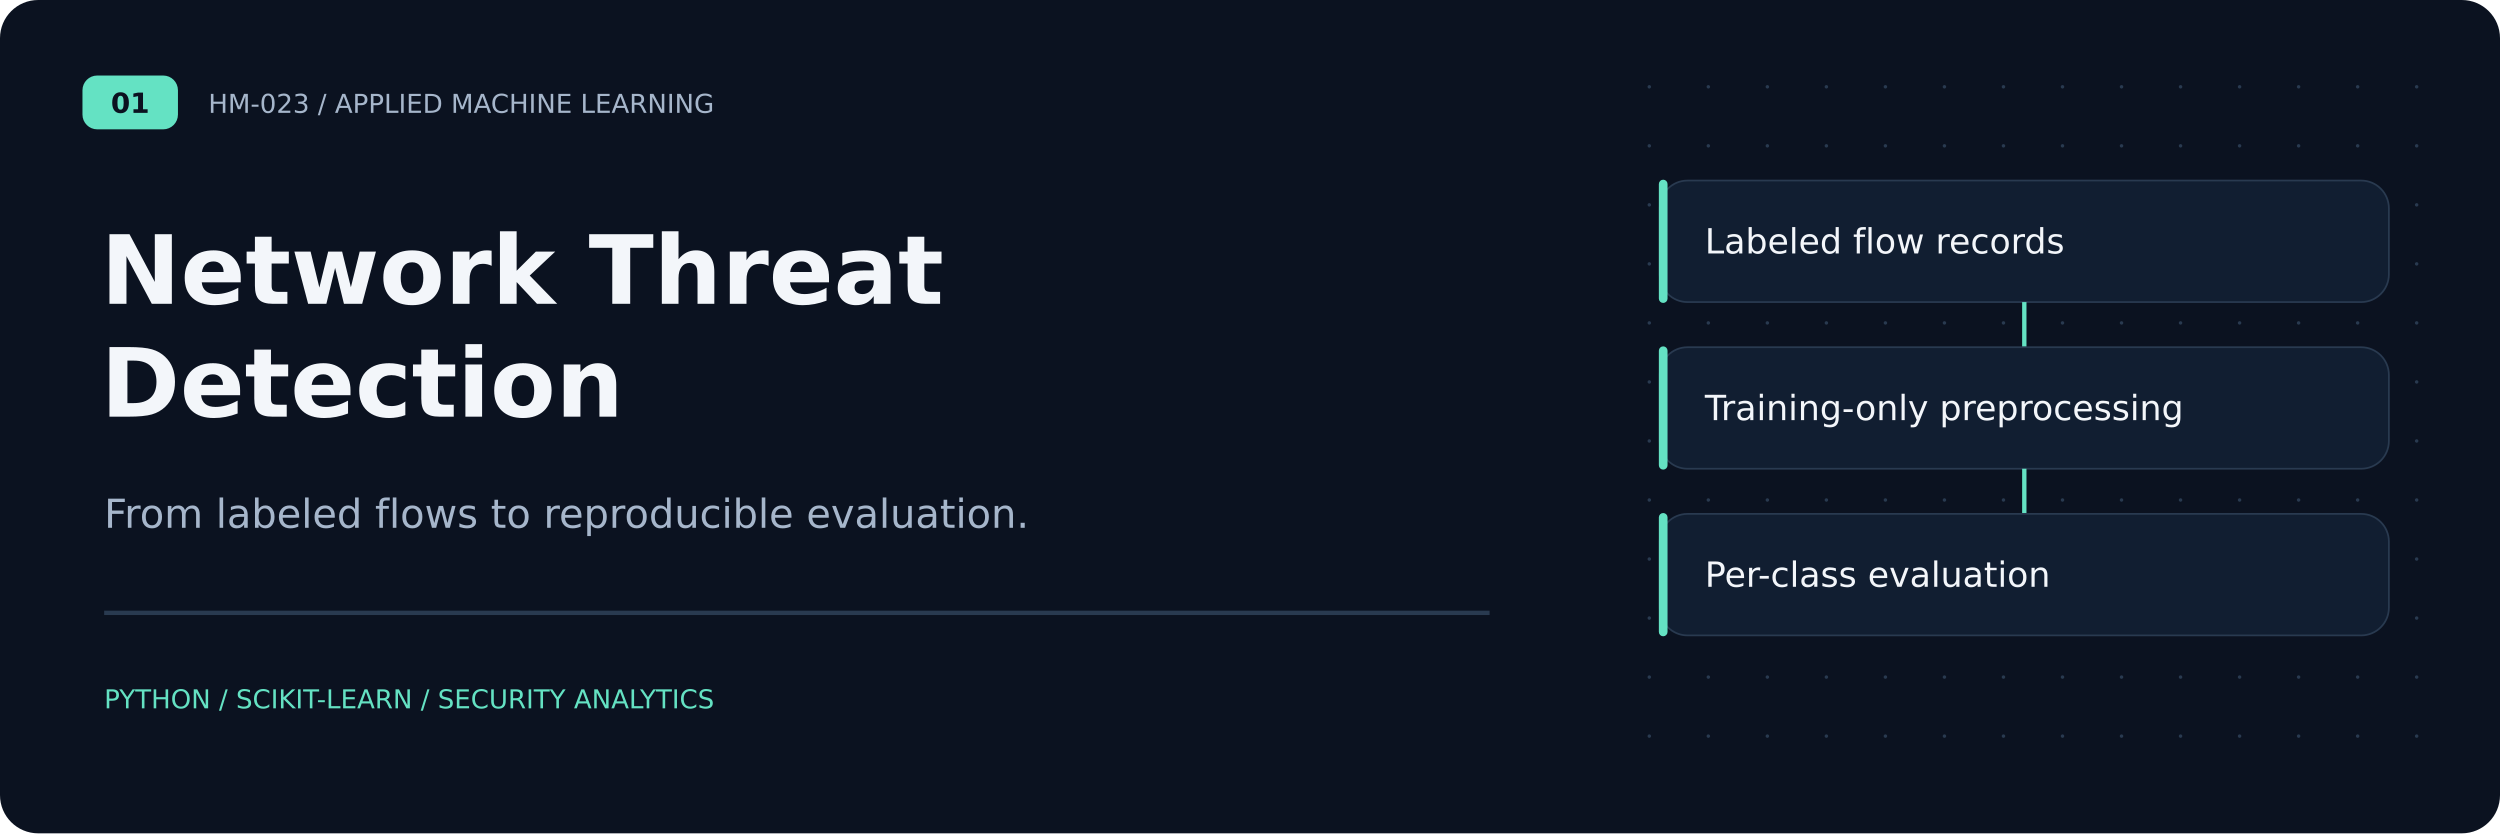
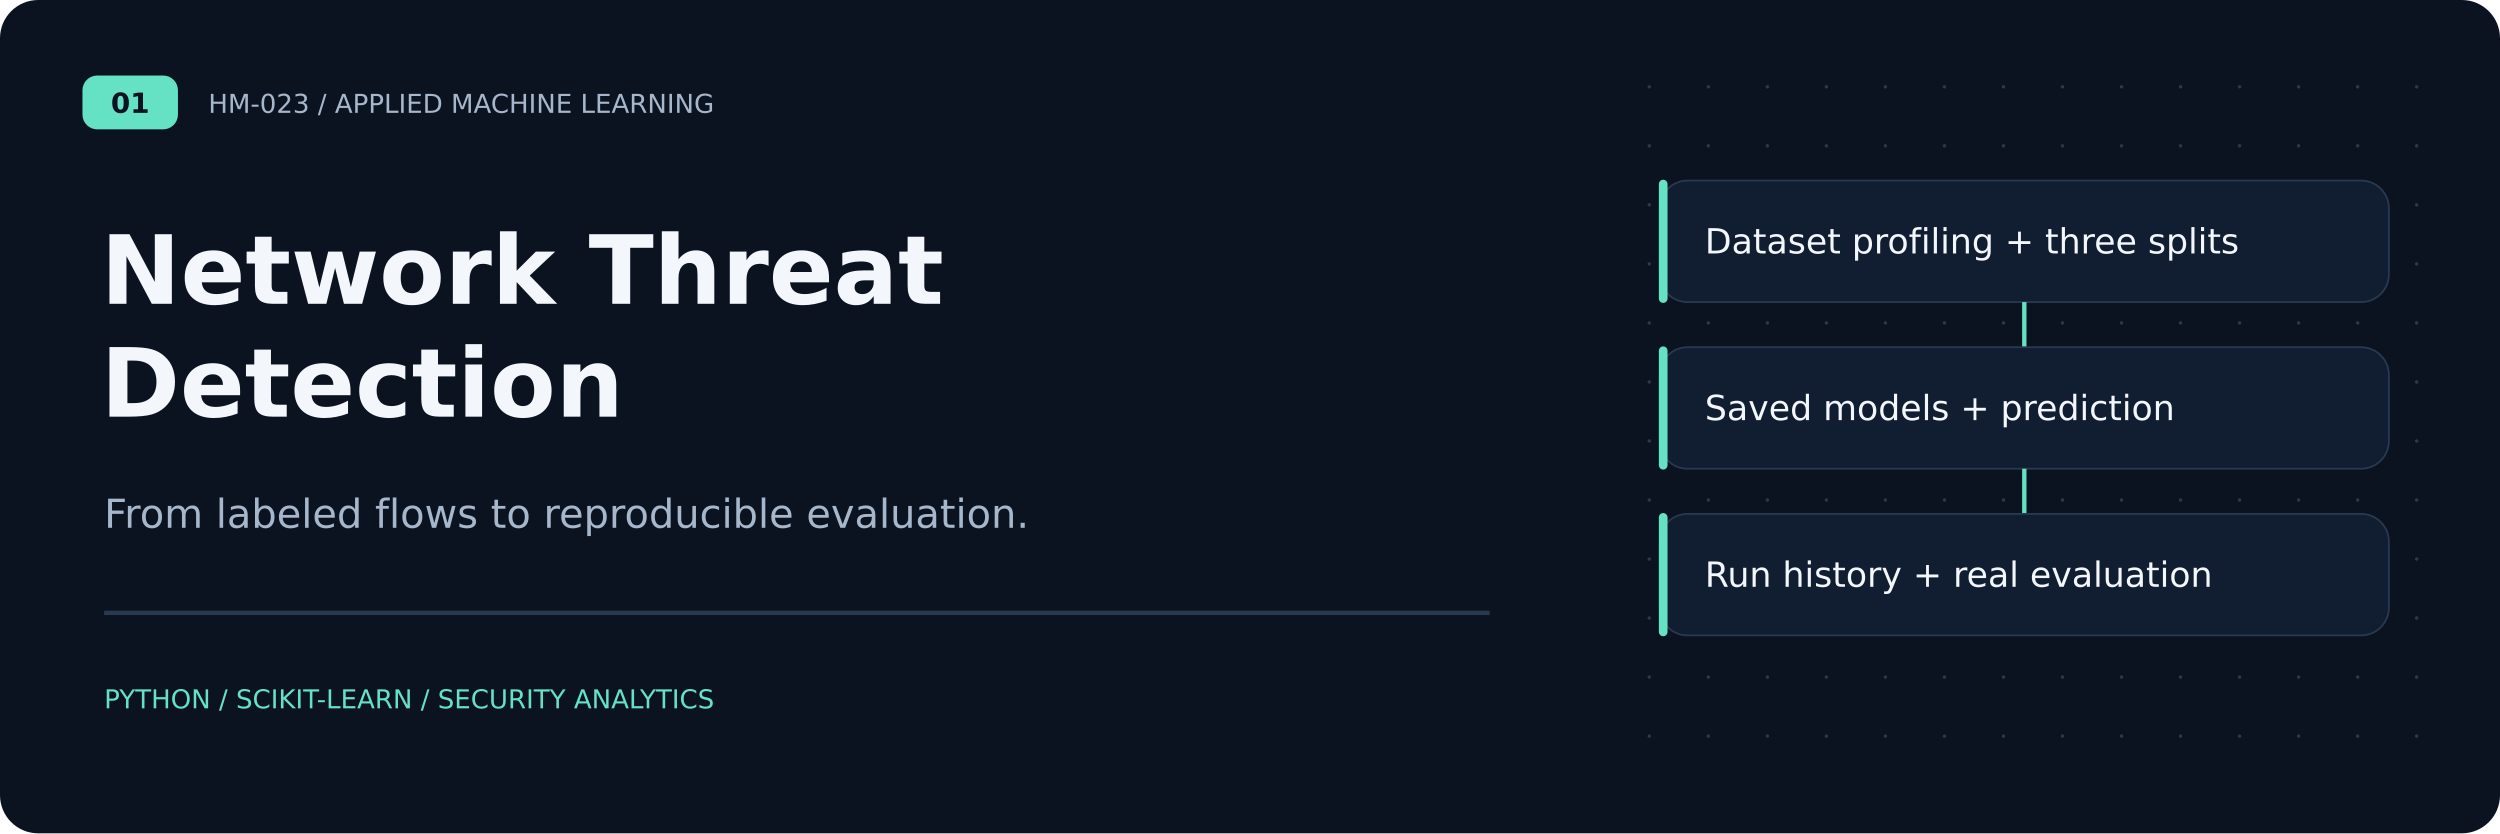
<svg xmlns="http://www.w3.org/2000/svg" width="1440" height="480" viewBox="0 0 1440 480" role="img" aria-labelledby="title">
  <rect width="1440" height="480" rx="22" fill="#0B1220" />
  <circle cx="950" cy="50" r="1" fill="#293A50" />
  <circle cx="950" cy="84" r="1" fill="#293A50" />
  <circle cx="950" cy="118" r="1" fill="#293A50" />
  <circle cx="950" cy="152" r="1" fill="#293A50" />
  <circle cx="950" cy="186" r="1" fill="#293A50" />
  <circle cx="950" cy="220" r="1" fill="#293A50" />
  <circle cx="950" cy="254" r="1" fill="#293A50" />
  <circle cx="950" cy="288" r="1" fill="#293A50" />
  <circle cx="950" cy="322" r="1" fill="#293A50" />
  <circle cx="950" cy="356" r="1" fill="#293A50" />
  <circle cx="950" cy="390" r="1" fill="#293A50" />
  <circle cx="950" cy="424" r="1" fill="#293A50" />
  <circle cx="984" cy="50" r="1" fill="#293A50" />
  <circle cx="984" cy="84" r="1" fill="#293A50" />
  <circle cx="984" cy="118" r="1" fill="#293A50" />
  <circle cx="984" cy="152" r="1" fill="#293A50" />
  <circle cx="984" cy="186" r="1" fill="#293A50" />
  <circle cx="984" cy="220" r="1" fill="#293A50" />
  <circle cx="984" cy="254" r="1" fill="#293A50" />
  <circle cx="984" cy="288" r="1" fill="#293A50" />
  <circle cx="984" cy="322" r="1" fill="#293A50" />
  <circle cx="984" cy="356" r="1" fill="#293A50" />
  <circle cx="984" cy="390" r="1" fill="#293A50" />
  <circle cx="984" cy="424" r="1" fill="#293A50" />
  <circle cx="1018" cy="50" r="1" fill="#293A50" />
  <circle cx="1018" cy="84" r="1" fill="#293A50" />
  <circle cx="1018" cy="118" r="1" fill="#293A50" />
  <circle cx="1018" cy="152" r="1" fill="#293A50" />
  <circle cx="1018" cy="186" r="1" fill="#293A50" />
  <circle cx="1018" cy="220" r="1" fill="#293A50" />
  <circle cx="1018" cy="254" r="1" fill="#293A50" />
  <circle cx="1018" cy="288" r="1" fill="#293A50" />
  <circle cx="1018" cy="322" r="1" fill="#293A50" />
  <circle cx="1018" cy="356" r="1" fill="#293A50" />
  <circle cx="1018" cy="390" r="1" fill="#293A50" />
  <circle cx="1018" cy="424" r="1" fill="#293A50" />
  <circle cx="1052" cy="50" r="1" fill="#293A50" />
  <circle cx="1052" cy="84" r="1" fill="#293A50" />
  <circle cx="1052" cy="118" r="1" fill="#293A50" />
  <circle cx="1052" cy="152" r="1" fill="#293A50" />
  <circle cx="1052" cy="186" r="1" fill="#293A50" />
  <circle cx="1052" cy="220" r="1" fill="#293A50" />
  <circle cx="1052" cy="254" r="1" fill="#293A50" />
  <circle cx="1052" cy="288" r="1" fill="#293A50" />
  <circle cx="1052" cy="322" r="1" fill="#293A50" />
  <circle cx="1052" cy="356" r="1" fill="#293A50" />
  <circle cx="1052" cy="390" r="1" fill="#293A50" />
  <circle cx="1052" cy="424" r="1" fill="#293A50" />
  <circle cx="1086" cy="50" r="1" fill="#293A50" />
  <circle cx="1086" cy="84" r="1" fill="#293A50" />
  <circle cx="1086" cy="118" r="1" fill="#293A50" />
  <circle cx="1086" cy="152" r="1" fill="#293A50" />
  <circle cx="1086" cy="186" r="1" fill="#293A50" />
  <circle cx="1086" cy="220" r="1" fill="#293A50" />
  <circle cx="1086" cy="254" r="1" fill="#293A50" />
  <circle cx="1086" cy="288" r="1" fill="#293A50" />
  <circle cx="1086" cy="322" r="1" fill="#293A50" />
  <circle cx="1086" cy="356" r="1" fill="#293A50" />
  <circle cx="1086" cy="390" r="1" fill="#293A50" />
  <circle cx="1086" cy="424" r="1" fill="#293A50" />
  <circle cx="1120" cy="50" r="1" fill="#293A50" />
  <circle cx="1120" cy="84" r="1" fill="#293A50" />
  <circle cx="1120" cy="118" r="1" fill="#293A50" />
  <circle cx="1120" cy="152" r="1" fill="#293A50" />
  <circle cx="1120" cy="186" r="1" fill="#293A50" />
  <circle cx="1120" cy="220" r="1" fill="#293A50" />
  <circle cx="1120" cy="254" r="1" fill="#293A50" />
  <circle cx="1120" cy="288" r="1" fill="#293A50" />
  <circle cx="1120" cy="322" r="1" fill="#293A50" />
  <circle cx="1120" cy="356" r="1" fill="#293A50" />
  <circle cx="1120" cy="390" r="1" fill="#293A50" />
  <circle cx="1120" cy="424" r="1" fill="#293A50" />
  <circle cx="1154" cy="50" r="1" fill="#293A50" />
  <circle cx="1154" cy="84" r="1" fill="#293A50" />
  <circle cx="1154" cy="118" r="1" fill="#293A50" />
  <circle cx="1154" cy="152" r="1" fill="#293A50" />
  <circle cx="1154" cy="186" r="1" fill="#293A50" />
  <circle cx="1154" cy="220" r="1" fill="#293A50" />
  <circle cx="1154" cy="254" r="1" fill="#293A50" />
  <circle cx="1154" cy="288" r="1" fill="#293A50" />
  <circle cx="1154" cy="322" r="1" fill="#293A50" />
  <circle cx="1154" cy="356" r="1" fill="#293A50" />
  <circle cx="1154" cy="390" r="1" fill="#293A50" />
  <circle cx="1154" cy="424" r="1" fill="#293A50" />
  <circle cx="1188" cy="50" r="1" fill="#293A50" />
  <circle cx="1188" cy="84" r="1" fill="#293A50" />
  <circle cx="1188" cy="118" r="1" fill="#293A50" />
  <circle cx="1188" cy="152" r="1" fill="#293A50" />
  <circle cx="1188" cy="186" r="1" fill="#293A50" />
  <circle cx="1188" cy="220" r="1" fill="#293A50" />
  <circle cx="1188" cy="254" r="1" fill="#293A50" />
  <circle cx="1188" cy="288" r="1" fill="#293A50" />
  <circle cx="1188" cy="322" r="1" fill="#293A50" />
  <circle cx="1188" cy="356" r="1" fill="#293A50" />
  <circle cx="1188" cy="390" r="1" fill="#293A50" />
  <circle cx="1188" cy="424" r="1" fill="#293A50" />
  <circle cx="1222" cy="50" r="1" fill="#293A50" />
  <circle cx="1222" cy="84" r="1" fill="#293A50" />
  <circle cx="1222" cy="118" r="1" fill="#293A50" />
  <circle cx="1222" cy="152" r="1" fill="#293A50" />
  <circle cx="1222" cy="186" r="1" fill="#293A50" />
  <circle cx="1222" cy="220" r="1" fill="#293A50" />
  <circle cx="1222" cy="254" r="1" fill="#293A50" />
  <circle cx="1222" cy="288" r="1" fill="#293A50" />
  <circle cx="1222" cy="322" r="1" fill="#293A50" />
  <circle cx="1222" cy="356" r="1" fill="#293A50" />
  <circle cx="1222" cy="390" r="1" fill="#293A50" />
  <circle cx="1222" cy="424" r="1" fill="#293A50" />
  <circle cx="1256" cy="50" r="1" fill="#293A50" />
  <circle cx="1256" cy="84" r="1" fill="#293A50" />
  <circle cx="1256" cy="118" r="1" fill="#293A50" />
  <circle cx="1256" cy="152" r="1" fill="#293A50" />
  <circle cx="1256" cy="186" r="1" fill="#293A50" />
  <circle cx="1256" cy="220" r="1" fill="#293A50" />
  <circle cx="1256" cy="254" r="1" fill="#293A50" />
  <circle cx="1256" cy="288" r="1" fill="#293A50" />
  <circle cx="1256" cy="322" r="1" fill="#293A50" />
  <circle cx="1256" cy="356" r="1" fill="#293A50" />
  <circle cx="1256" cy="390" r="1" fill="#293A50" />
  <circle cx="1256" cy="424" r="1" fill="#293A50" />
  <circle cx="1290" cy="50" r="1" fill="#293A50" />
  <circle cx="1290" cy="84" r="1" fill="#293A50" />
  <circle cx="1290" cy="118" r="1" fill="#293A50" />
  <circle cx="1290" cy="152" r="1" fill="#293A50" />
  <circle cx="1290" cy="186" r="1" fill="#293A50" />
  <circle cx="1290" cy="220" r="1" fill="#293A50" />
  <circle cx="1290" cy="254" r="1" fill="#293A50" />
  <circle cx="1290" cy="288" r="1" fill="#293A50" />
  <circle cx="1290" cy="322" r="1" fill="#293A50" />
  <circle cx="1290" cy="356" r="1" fill="#293A50" />
  <circle cx="1290" cy="390" r="1" fill="#293A50" />
  <circle cx="1290" cy="424" r="1" fill="#293A50" />
  <circle cx="1324" cy="50" r="1" fill="#293A50" />
  <circle cx="1324" cy="84" r="1" fill="#293A50" />
  <circle cx="1324" cy="118" r="1" fill="#293A50" />
  <circle cx="1324" cy="152" r="1" fill="#293A50" />
  <circle cx="1324" cy="186" r="1" fill="#293A50" />
  <circle cx="1324" cy="220" r="1" fill="#293A50" />
  <circle cx="1324" cy="254" r="1" fill="#293A50" />
  <circle cx="1324" cy="288" r="1" fill="#293A50" />
  <circle cx="1324" cy="322" r="1" fill="#293A50" />
  <circle cx="1324" cy="356" r="1" fill="#293A50" />
  <circle cx="1324" cy="390" r="1" fill="#293A50" />
  <circle cx="1324" cy="424" r="1" fill="#293A50" />
  <circle cx="1358" cy="50" r="1" fill="#293A50" />
  <circle cx="1358" cy="84" r="1" fill="#293A50" />
  <circle cx="1358" cy="118" r="1" fill="#293A50" />
  <circle cx="1358" cy="152" r="1" fill="#293A50" />
  <circle cx="1358" cy="186" r="1" fill="#293A50" />
  <circle cx="1358" cy="220" r="1" fill="#293A50" />
  <circle cx="1358" cy="254" r="1" fill="#293A50" />
  <circle cx="1358" cy="288" r="1" fill="#293A50" />
  <circle cx="1358" cy="322" r="1" fill="#293A50" />
  <circle cx="1358" cy="356" r="1" fill="#293A50" />
  <circle cx="1358" cy="390" r="1" fill="#293A50" />
  <circle cx="1358" cy="424" r="1" fill="#293A50" />
  <circle cx="1392" cy="50" r="1" fill="#293A50" />
  <circle cx="1392" cy="84" r="1" fill="#293A50" />
  <circle cx="1392" cy="118" r="1" fill="#293A50" />
  <circle cx="1392" cy="152" r="1" fill="#293A50" />
  <circle cx="1392" cy="186" r="1" fill="#293A50" />
  <circle cx="1392" cy="220" r="1" fill="#293A50" />
  <circle cx="1392" cy="254" r="1" fill="#293A50" />
  <circle cx="1392" cy="288" r="1" fill="#293A50" />
  <circle cx="1392" cy="322" r="1" fill="#293A50" />
  <circle cx="1392" cy="356" r="1" fill="#293A50" />
  <circle cx="1392" cy="390" r="1" fill="#293A50" />
  <circle cx="1392" cy="424" r="1" fill="#293A50" />
  <rect x="48" y="44" width="54" height="30" rx="8" fill="#64E2C3" stroke="#64E2C3" />
  <text x="75" y="65" fill="#0B1220" font-size="16" font-weight="700" text-anchor="middle" font-family="DejaVu Sans, sans-serif">01</text>
  <text x="120" y="65" fill="#A6B6CB" font-size="15" font-weight="500" text-anchor="start" font-family="DejaVu Sans, sans-serif">HM-023  /  APPLIED MACHINE LEARNING</text>
  <text x="58" y="175" fill="#F3F6FA" font-size="55" font-weight="700" text-anchor="start" font-family="DejaVu Sans, sans-serif">Network Threat</text>
  <text x="58" y="240" fill="#F3F6FA" font-size="55" font-weight="700" text-anchor="start" font-family="DejaVu Sans, sans-serif">Detection</text>
  <text x="60" y="304" fill="#A6B6CB" font-size="23" font-weight="400" text-anchor="start" font-family="DejaVu Sans, sans-serif">From labeled flows to reproducible evaluation.</text>
  <text x="60" y="408" fill="#64E2C3" font-size="15" font-weight="500" text-anchor="start" font-family="DejaVu Sans, sans-serif">PYTHON  /  SCIKIT-LEARN  /  SECURITY ANALYTICS</text>
  <path d="M 60 353 H 858" fill="none" stroke="#293A50" stroke-width="2.5" />
  <rect x="956" y="104" width="420" height="70" rx="16" fill="#111E31" stroke="#293A50" />
  <rect x="956" y="104" width="4" height="70" rx="2" fill="#64E2C3" stroke="#64E2C3" />
-   <text x="982" y="146" fill="#F3F6FA" font-size="20" font-weight="500" text-anchor="start" font-family="DejaVu Sans, sans-serif">Labeled flow records</text>
+   <text x="982" y="146" fill="#F3F6FA" font-size="20" font-weight="500" text-anchor="start" font-family="DejaVu Sans, sans-serif">Dataset profiling + three splits</text>
  <path d="M 1166 174 V 200" fill="none" stroke="#64E2C3" stroke-width="2.5" />
  <rect x="956" y="200" width="420" height="70" rx="16" fill="#111E31" stroke="#293A50" />
  <rect x="956" y="200" width="4" height="70" rx="2" fill="#64E2C3" stroke="#64E2C3" />
-   <text x="982" y="242" fill="#F3F6FA" font-size="20" font-weight="500" text-anchor="start" font-family="DejaVu Sans, sans-serif">Training-only preprocessing</text>
+   <text x="982" y="242" fill="#F3F6FA" font-size="20" font-weight="500" text-anchor="start" font-family="DejaVu Sans, sans-serif">Saved models + prediction</text>
  <path d="M 1166 270 V 296" fill="none" stroke="#64E2C3" stroke-width="2.5" />
  <rect x="956" y="296" width="420" height="70" rx="16" fill="#111E31" stroke="#293A50" />
  <rect x="956" y="296" width="4" height="70" rx="2" fill="#64E2C3" stroke="#64E2C3" />
-   <text x="982" y="338" fill="#F3F6FA" font-size="20" font-weight="500" text-anchor="start" font-family="DejaVu Sans, sans-serif">Per-class evaluation</text>
+   <text x="982" y="338" fill="#F3F6FA" font-size="20" font-weight="500" text-anchor="start" font-family="DejaVu Sans, sans-serif">Run history + real evaluation</text>
</svg>
